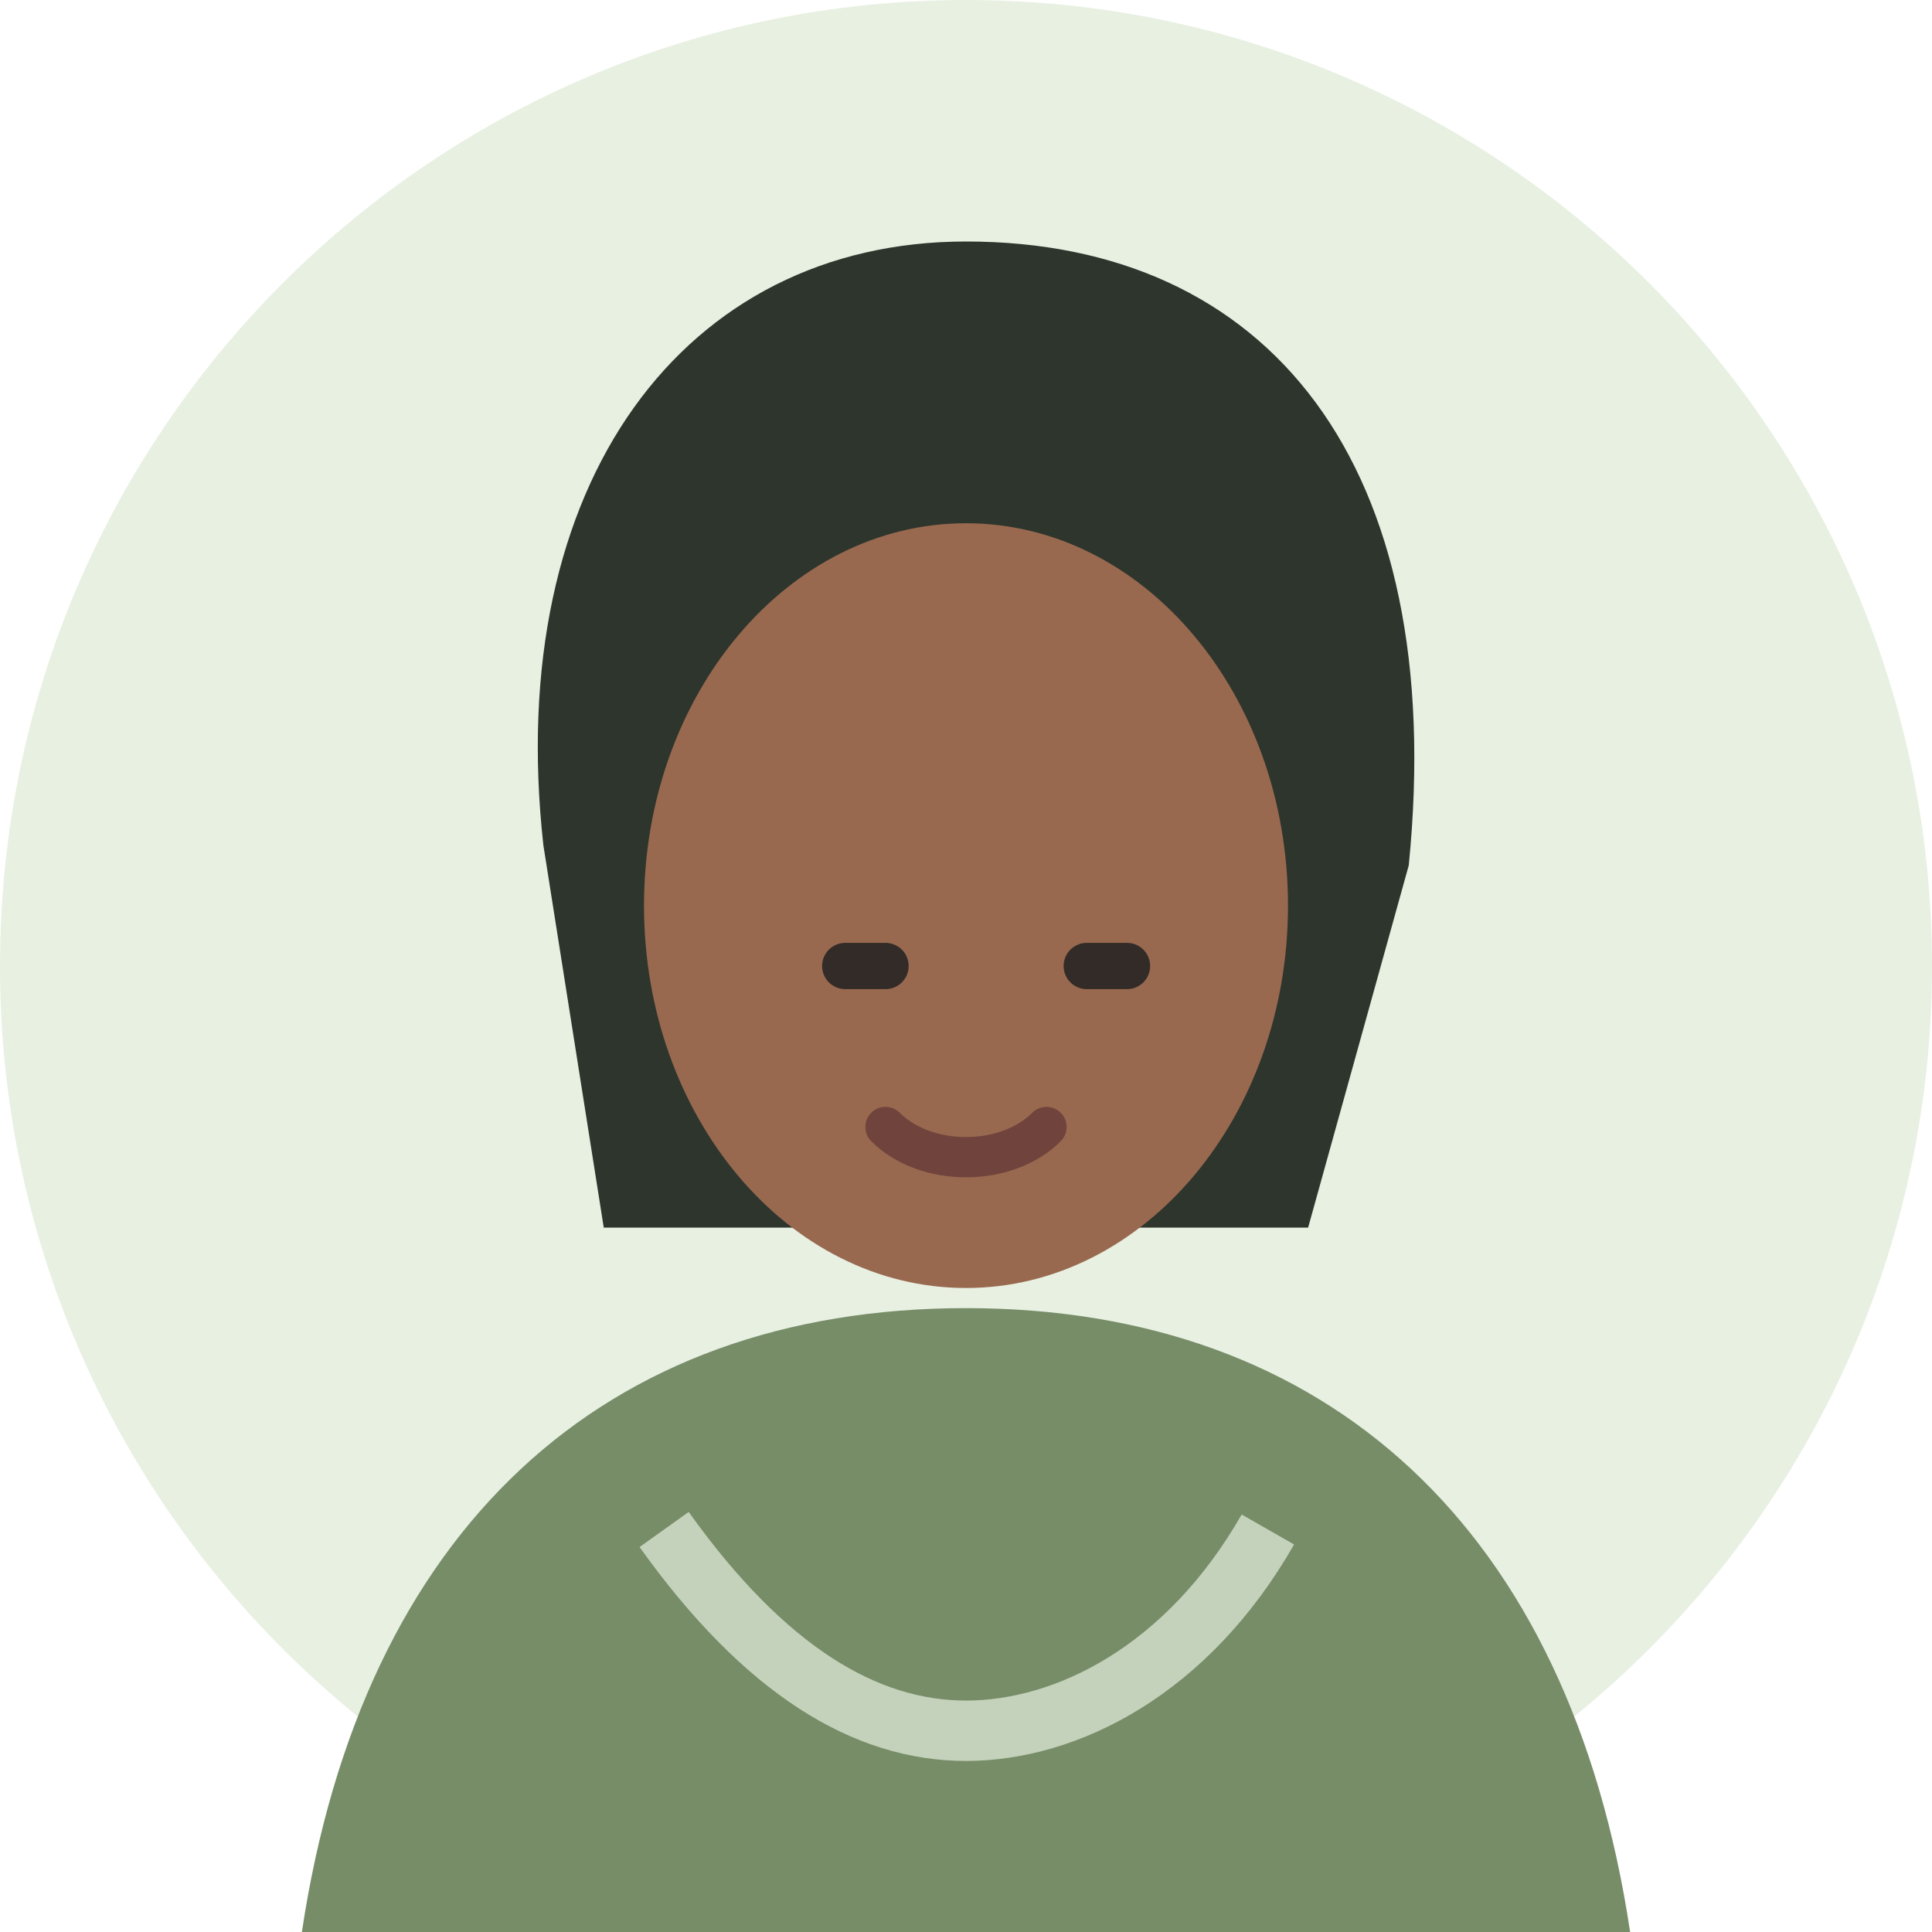
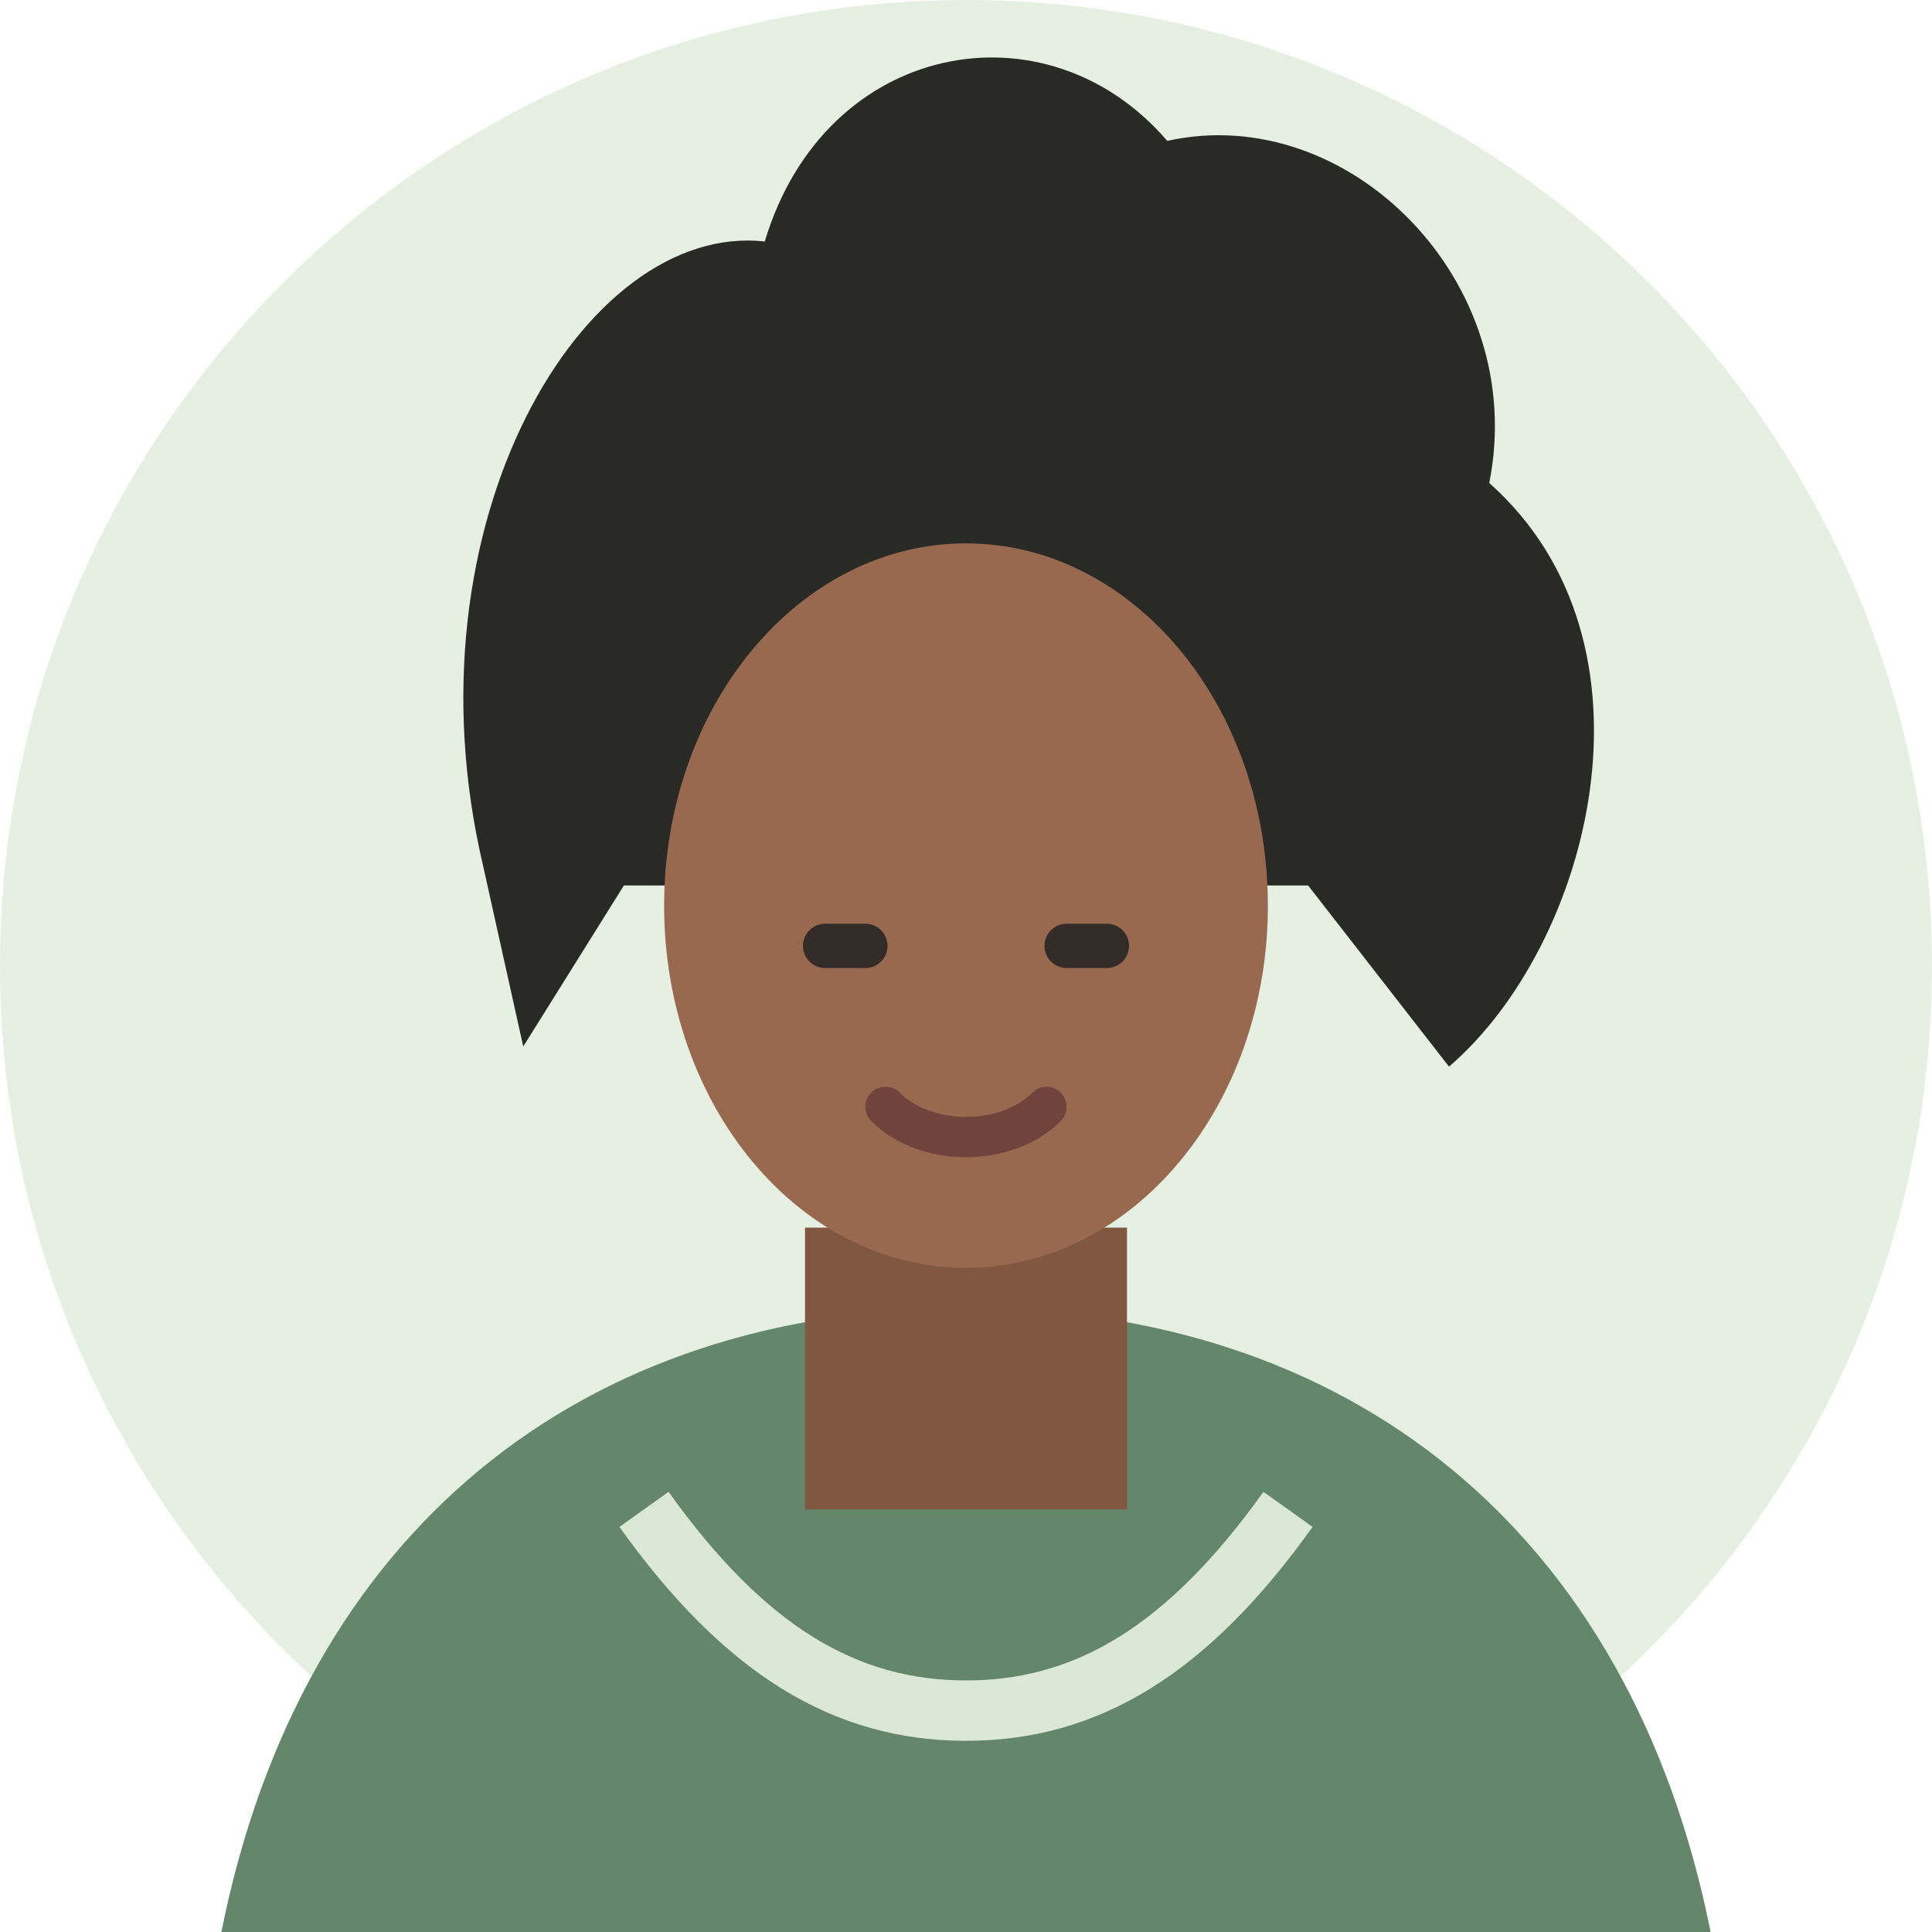
<svg xmlns="http://www.w3.org/2000/svg" viewBox="0 0 96 96">
-   <rect width="96" height="96" rx="48" fill="#e8f0e2" />
-   <path d="M15 96c3-20 15-31 33-31s30 11 33 31" fill="#778d68" />
-   <path d="M27 42c-2-18 7-30 21-30 15 0 24 11 22 31l-5 18H30z" fill="#2e352d" />
-   <path d="M31 34c0-9 6-14 12-14 2-7 13-8 17-1 7 2 10 10 7 18-5-5-8-9-11-14-4 7-13 12-25 15z" fill="#2e352d" />
-   <ellipse cx="48" cy="45" rx="16" ry="19" fill="#98694f" />
-   <path d="M42 48h2m10 0h2" stroke="#332b28" stroke-width="2.3" stroke-linecap="round" />
-   <path d="M44 56c2 2 6 2 8 0" fill="none" stroke="#70433c" stroke-width="2" stroke-linecap="round" />
-   <path d="M33 76c5 7 10 10 15 10s11-3 15-10" fill="none" stroke="#d8e3cf" stroke-width="3" opacity=".8" />
+   <rect width="96" height="96" rx="48" fill="#e6f0e2" />
+   <path d="M11 96c4-20 18-31 37-31s33 11 37 31" fill="#64866b" />
+   <path d="M40 61h16v14H40z" fill="#805740" />
+   <path d="M24 43c-4-17 5-32 14-31 3-10 14-12 20-5 9-2 18 7 16 17 9 8 5 23-2 29l-7-9H31l-5 8z" fill="#292a25" />
+   <ellipse cx="48" cy="45" rx="15" ry="18" fill="#98694f" />
+   <path d="M41 47h2m10 0h2" stroke="#332b28" stroke-width="2.2" stroke-linecap="round" />
+   <path d="M44 55c2 2 6 2 8 0" fill="none" stroke="#70433c" stroke-width="2" stroke-linecap="round" />
+   <path d="M32 75c5 7 10 10 16 10s11-3 16-10" fill="none" stroke="#dbe8d6" stroke-width="3" />
+   <circle cx="30" cy="24" r="4" fill="#292a25" />
+   <circle cx="67" cy="21" r="4" fill="#292a25" />
</svg>
